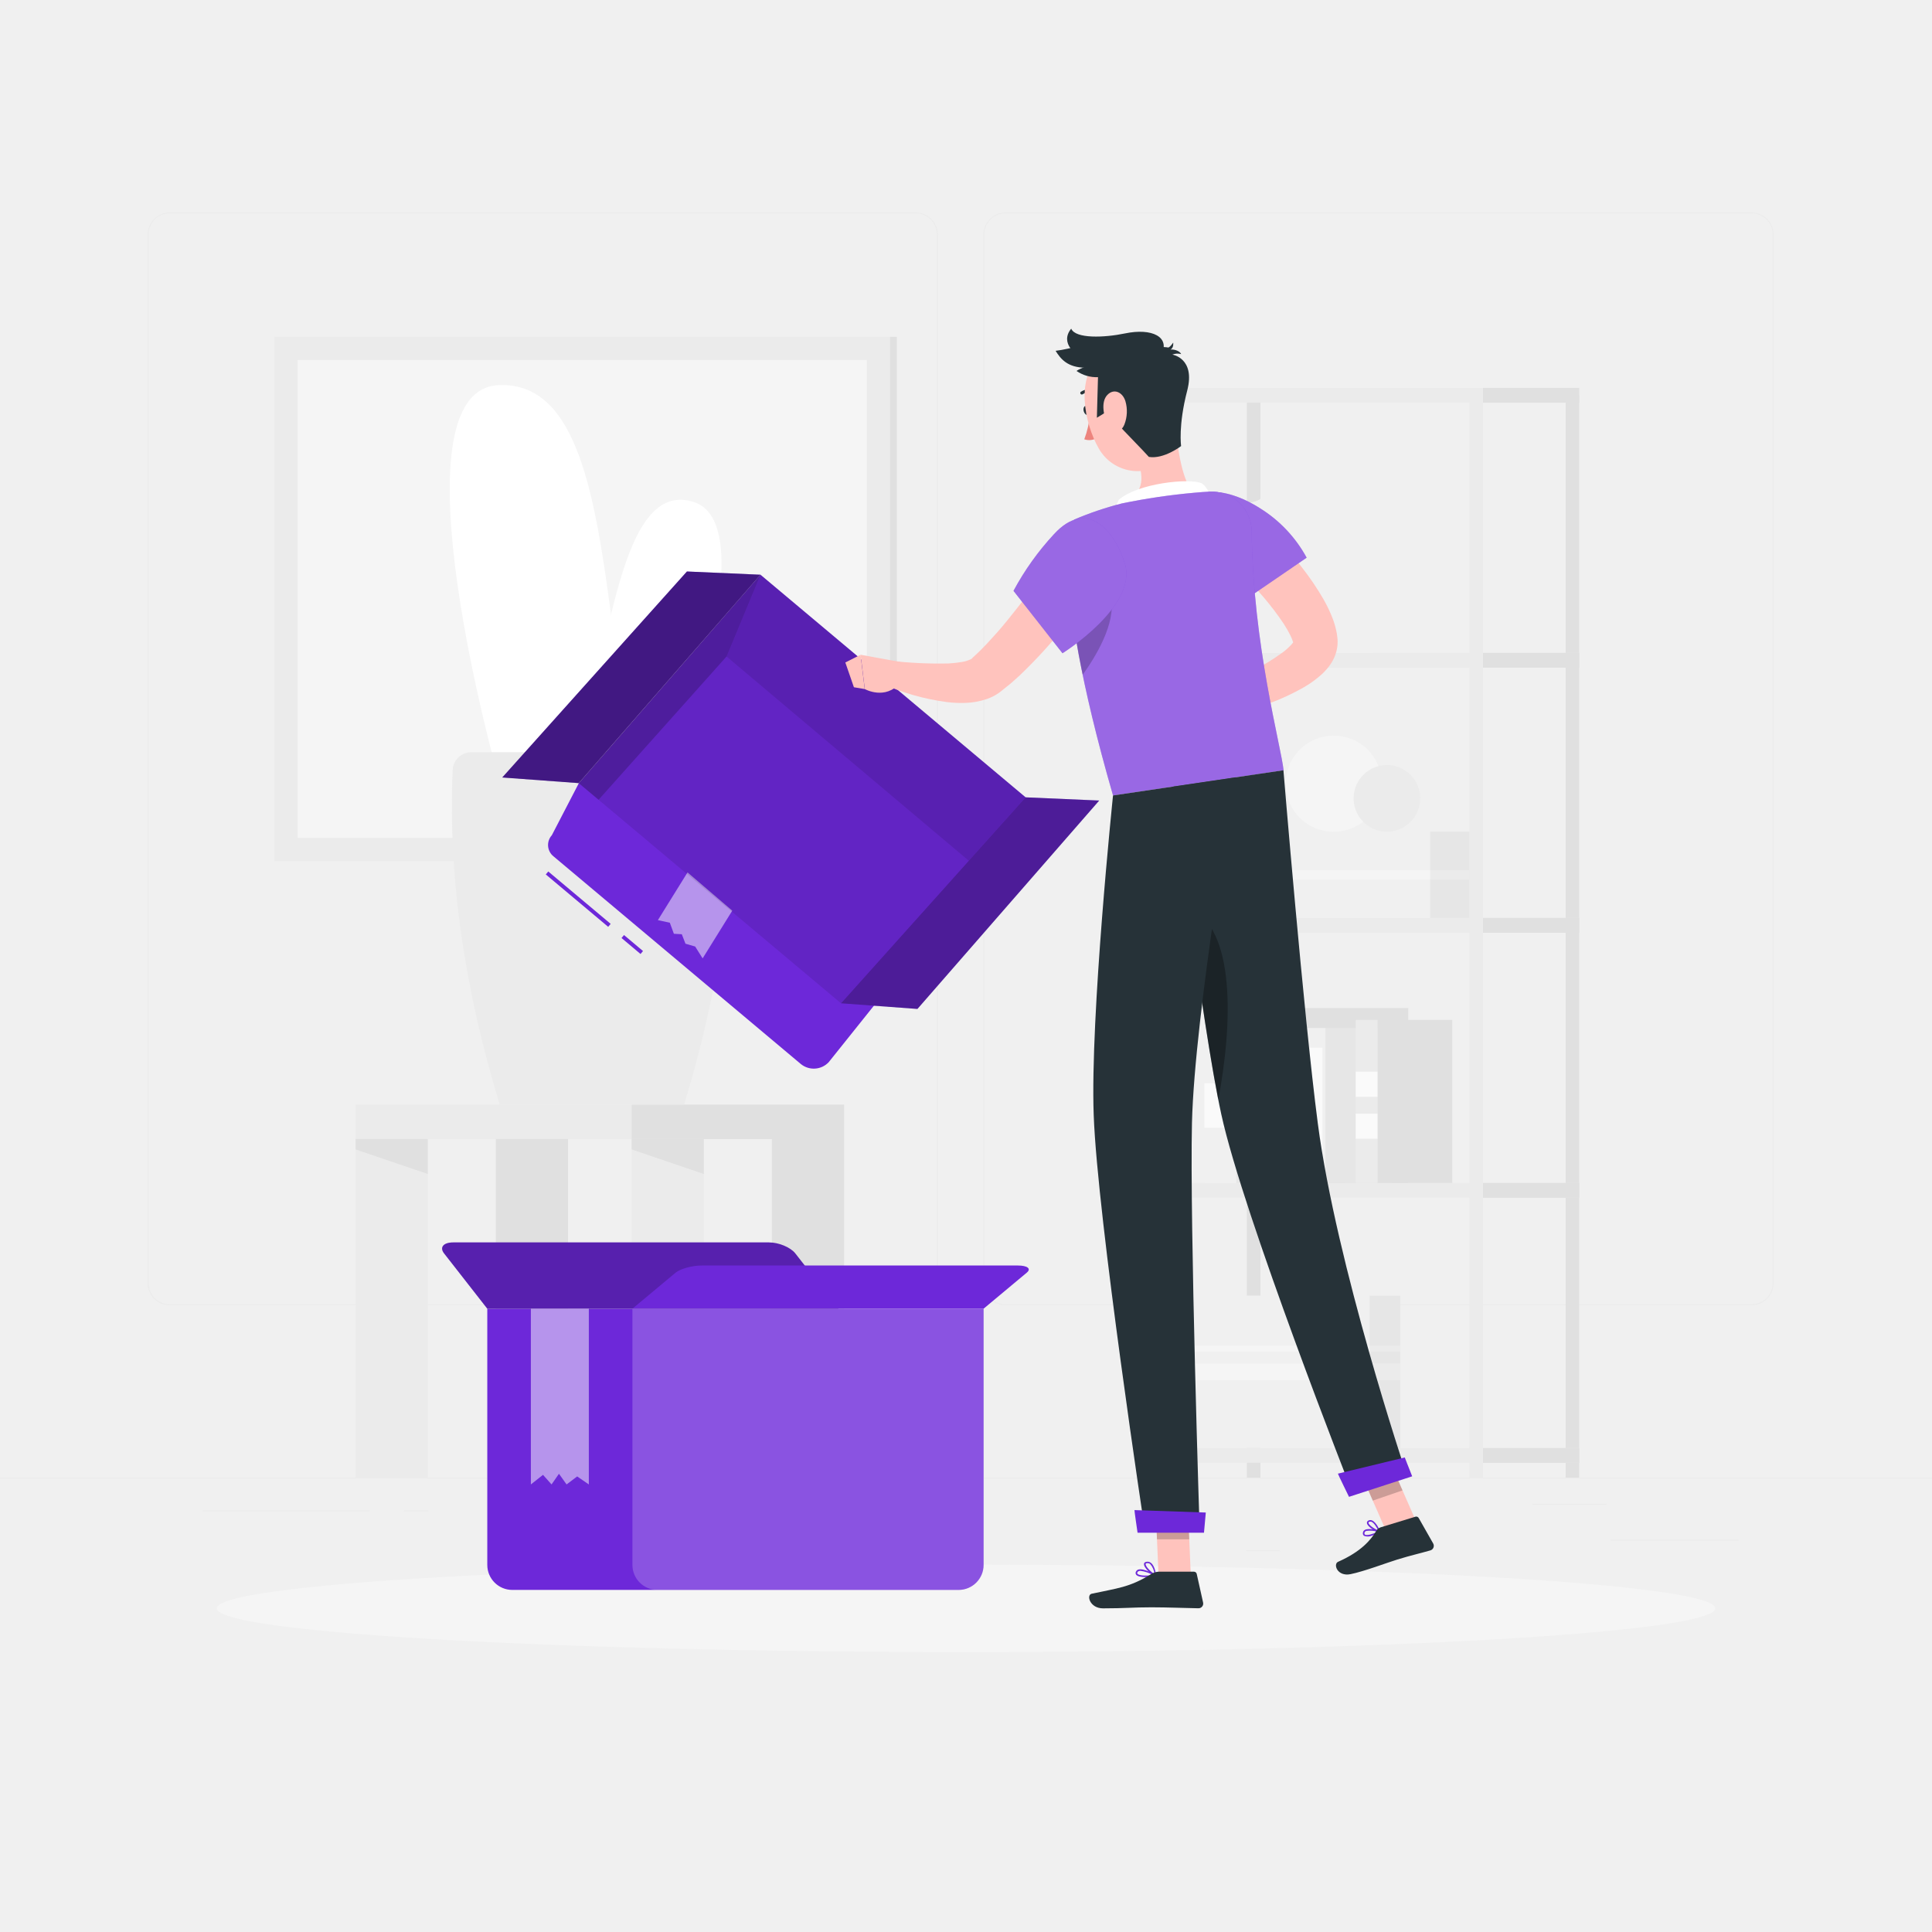
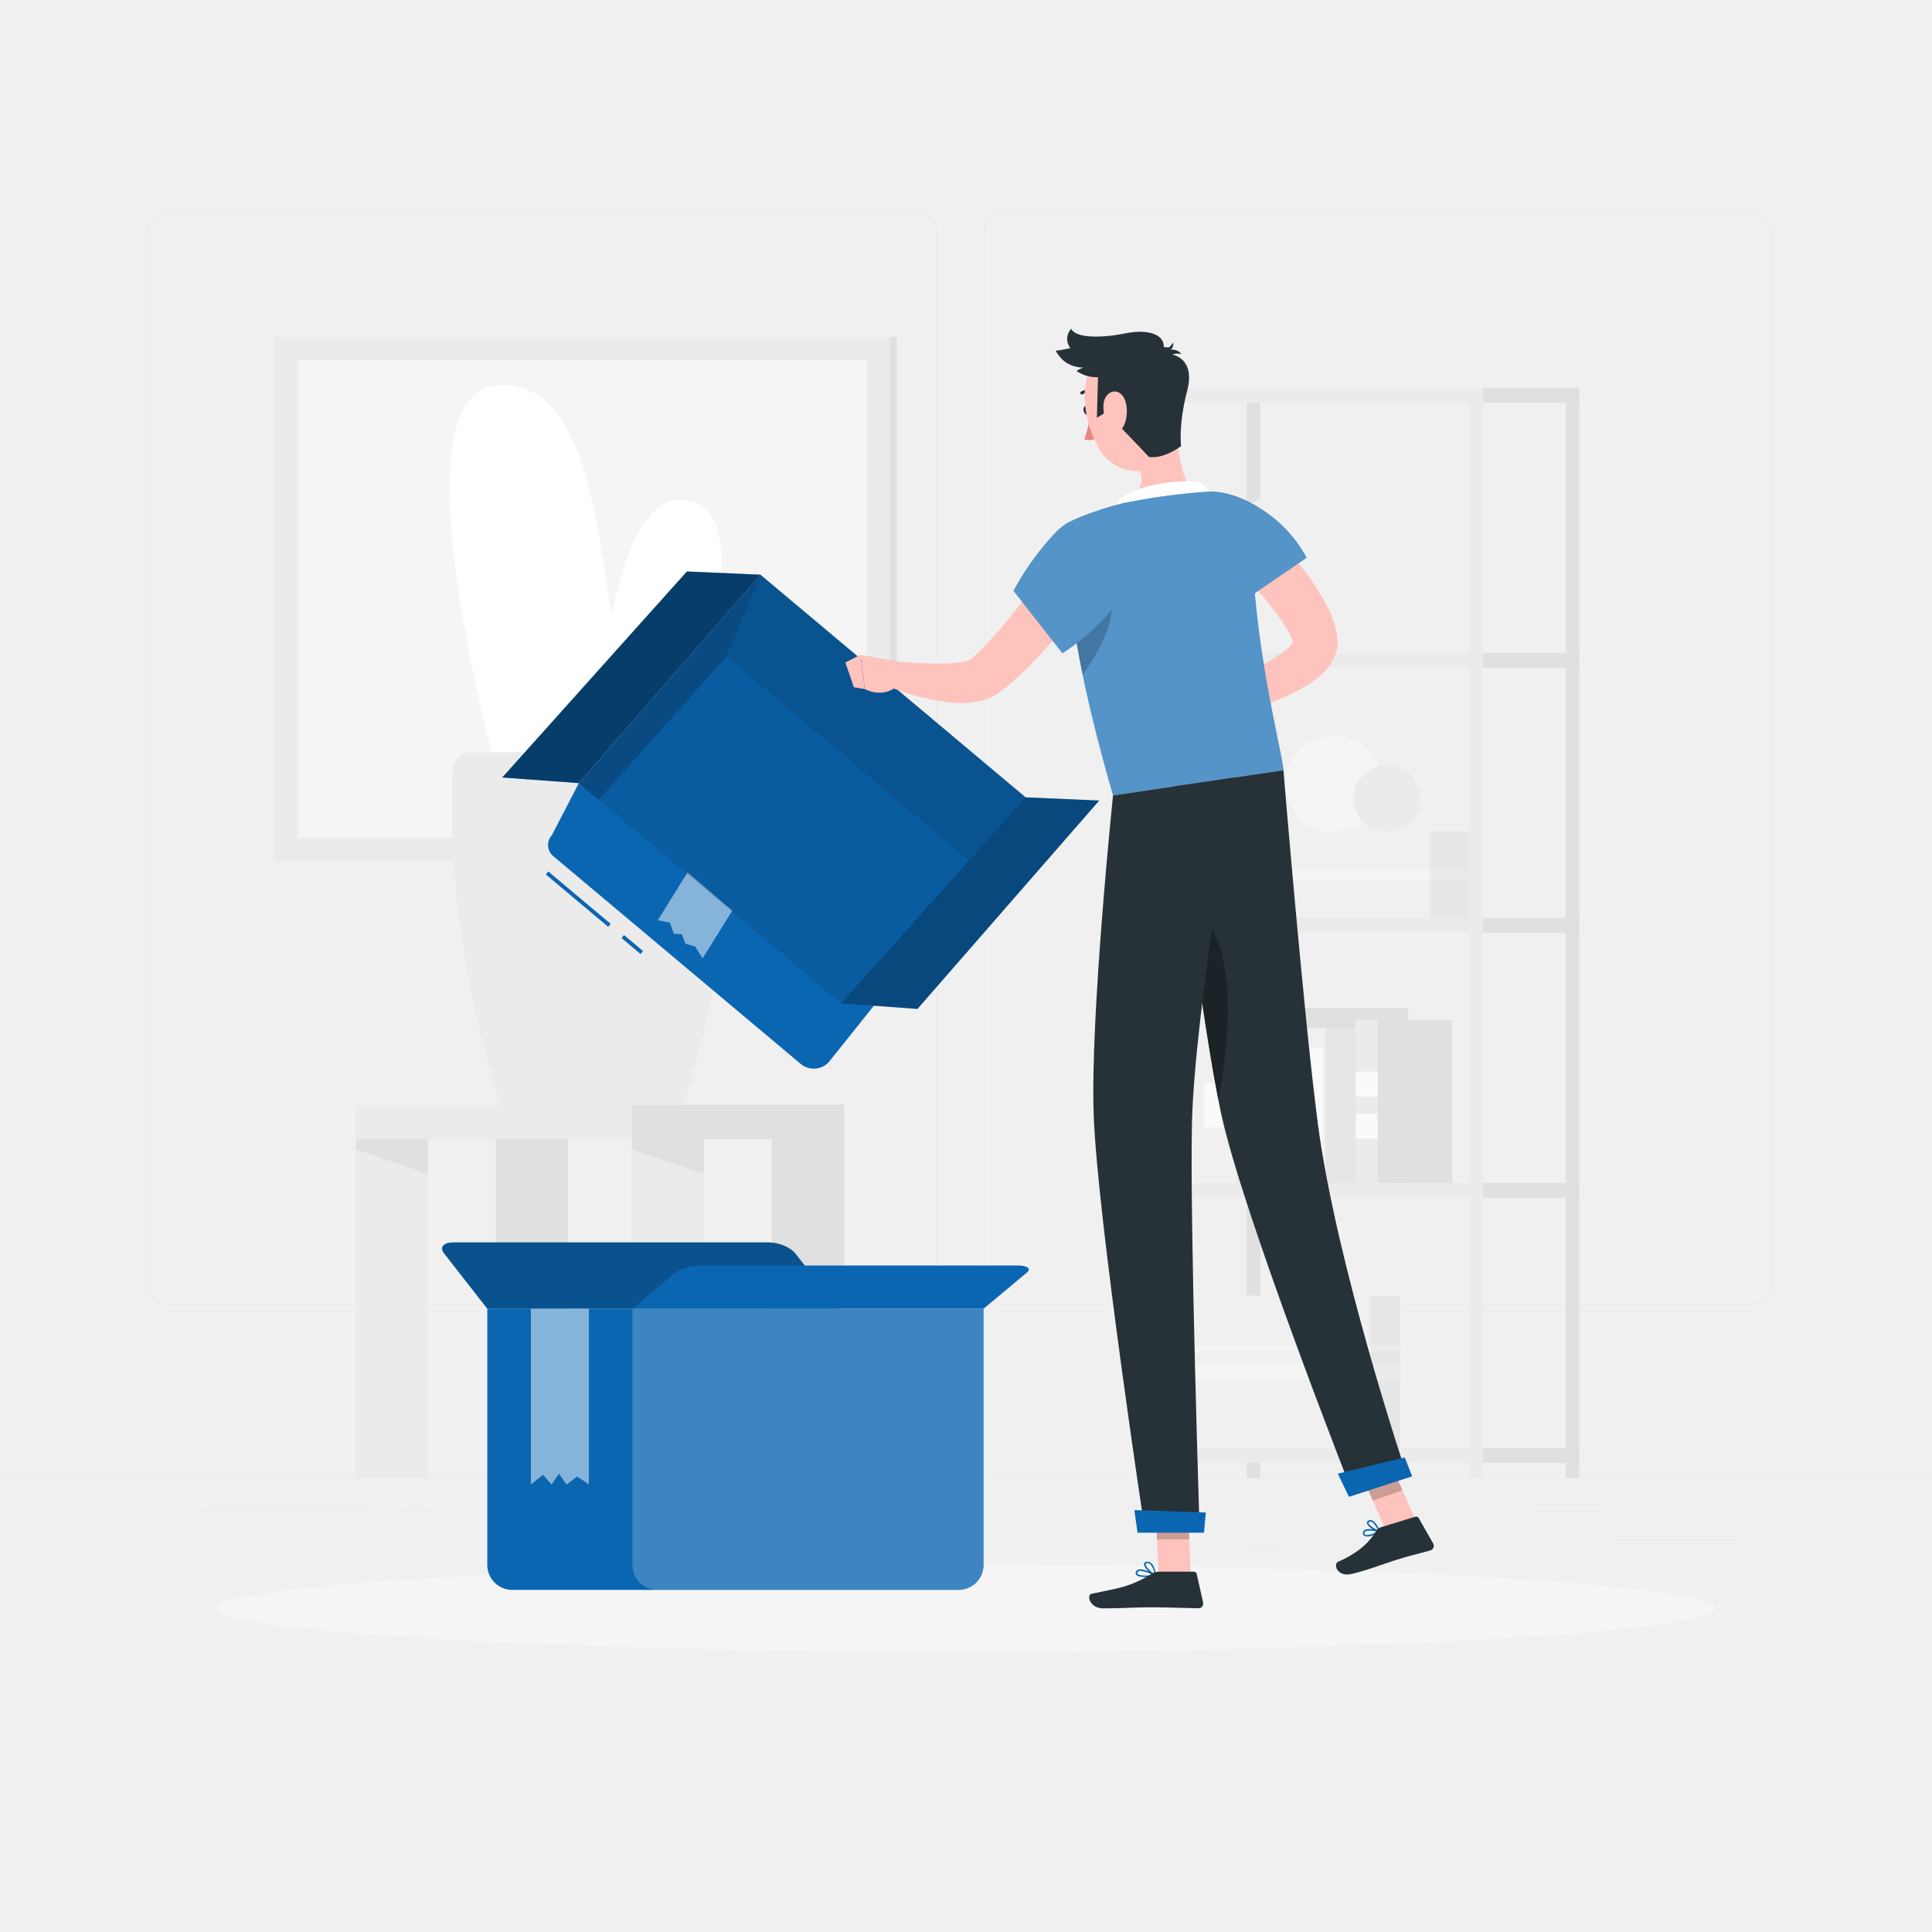
<svg xmlns="http://www.w3.org/2000/svg" viewBox="0 0 500 500">
  <g id="freepik--background-complete--inject-18">
    <rect y="382.4" width="500" height="0.25" style="fill:#ebebeb" />
    <rect x="416.78" y="398.49" width="33.12" height="0.25" style="fill:#ebebeb" />
    <rect x="322.53" y="401.21" width="8.69" height="0.25" style="fill:#ebebeb" />
    <rect x="396.59" y="389.21" width="19.19" height="0.25" style="fill:#ebebeb" />
    <rect x="52.46" y="390.89" width="43.19" height="0.25" style="fill:#ebebeb" />
    <rect x="104.56" y="390.89" width="6.33" height="0.25" style="fill:#ebebeb" />
    <rect x="131.47" y="395.11" width="93.68" height="0.25" style="fill:#ebebeb" />
    <path d="M237,337.8H43.91a5.71,5.71,0,0,1-5.7-5.71V60.66A5.71,5.71,0,0,1,43.91,55H237a5.71,5.71,0,0,1,5.71,5.71V332.09A5.71,5.71,0,0,1,237,337.8ZM43.91,55.2a5.46,5.46,0,0,0-5.45,5.46V332.09a5.46,5.46,0,0,0,5.45,5.46H237a5.47,5.47,0,0,0,5.46-5.46V60.66A5.47,5.47,0,0,0,237,55.2Z" style="fill:#ebebeb" />
    <path d="M453.31,337.8H260.21a5.72,5.72,0,0,1-5.71-5.71V60.66A5.72,5.72,0,0,1,260.21,55h193.1A5.71,5.71,0,0,1,459,60.66V332.09A5.71,5.71,0,0,1,453.31,337.8ZM260.21,55.2a5.47,5.47,0,0,0-5.46,5.46V332.09a5.47,5.47,0,0,0,5.46,5.46h193.1a5.47,5.47,0,0,0,5.46-5.46V60.66a5.47,5.47,0,0,0-5.46-5.46Z" style="fill:#ebebeb" />
    <rect x="92.03" y="285.87" width="126.42" height="8.92" style="fill:#ebebeb" />
    <rect x="163.48" y="285.87" width="54.97" height="8.92" style="fill:#e0e0e0" />
    <rect x="92.03" y="294.79" width="18.68" height="87.61" style="fill:#ebebeb" />
    <polygon points="110.71 303.83 92.03 297.47 92.03 294.79 110.71 294.79 110.71 303.83" style="fill:#e0e0e0" />
    <rect x="199.77" y="294.79" width="18.68" height="87.61" style="fill:#e0e0e0" />
    <rect x="163.48" y="294.79" width="18.68" height="87.61" style="fill:#ebebeb" />
    <polygon points="182.15 303.83 163.48 297.47 163.48 294.79 182.15 294.79 182.15 303.83" style="fill:#e0e0e0" />
    <rect x="128.32" y="294.79" width="18.68" height="87.61" style="fill:#e0e0e0" />
    <rect x="71" y="87.17" width="159.33" height="135.67" style="fill:#ebebeb" />
    <rect x="230.33" y="87.17" width="1.78" height="135.67" transform="translate(462.44 310) rotate(180)" style="fill:#e0e0e0" />
    <rect x="88.83" y="81.33" width="123.67" height="147.33" transform="translate(305.67 4.33) rotate(90)" style="fill:#f5f5f5" />
    <path d="M148.89,198.06c9-30,11.5-74.25,30.64-68.15s-5.93,71.53-5.93,71.53Z" style="fill:#fff" />
    <path d="M164.35,199.55c-9.16-43.48-6.85-101.2-35.31-99.88s0,101.77,0,101.77Z" style="fill:#fff" />
    <path d="M184.46,194.67H122.15a4.85,4.85,0,0,0-5,4.61c-1.27,28.7,3.43,58,12.18,86.59h47.71c8.75-28.64,13.45-57.89,12.18-86.59A4.8,4.8,0,0,0,184.46,194.67Z" style="fill:#ebebeb" />
    <rect x="322.69" y="102.3" width="3.51" height="280.1" style="fill:#e0e0e0" />
    <rect x="405.18" y="102.3" width="3.51" height="280.1" style="fill:#e0e0e0" />
    <rect x="297.8" y="102.3" width="3.51" height="280.1" style="fill:#ebebeb" />
    <rect x="380.29" y="102.3" width="3.51" height="280.1" style="fill:#ebebeb" />
    <rect x="297.8" y="100.38" width="110.89" height="3.83" style="fill:#ebebeb" />
    <rect x="297.8" y="168.97" width="110.89" height="3.83" style="fill:#ebebeb" />
    <rect x="297.8" y="237.56" width="110.89" height="3.83" style="fill:#ebebeb" />
    <rect x="297.8" y="306.15" width="110.89" height="3.83" style="fill:#ebebeb" />
    <rect x="297.8" y="374.74" width="110.89" height="3.83" style="fill:#ebebeb" />
    <rect x="383.8" y="100.38" width="24.89" height="3.83" style="fill:#e0e0e0" />
    <rect x="383.8" y="168.97" width="24.89" height="3.83" style="fill:#e0e0e0" />
    <rect x="383.8" y="237.56" width="24.89" height="3.83" style="fill:#e0e0e0" />
    <rect x="383.8" y="306.15" width="24.89" height="3.83" style="fill:#e0e0e0" />
    <rect x="383.8" y="374.74" width="24.89" height="3.83" style="fill:#e0e0e0" />
    <path d="M342.53,123.71v-5.4H329.2v5.4a6.39,6.39,0,0,1-6.38,6.39h0a6.39,6.39,0,0,0-6.39,6.38V169h38.88V136.48a6.39,6.39,0,0,0-6.39-6.38h0A6.39,6.39,0,0,1,342.53,123.71Z" style="fill:#f0f0f0" />
    <rect x="311.7" y="215.26" width="58.42" height="22.31" style="fill:#f0f0f0" />
    <rect x="370.12" y="215.26" width="10.17" height="22.31" transform="translate(750.41 452.82) rotate(180)" style="fill:#e6e6e6" />
    <rect x="370.12" y="225.18" width="10.17" height="2.46" transform="translate(750.41 452.82) rotate(180)" style="fill:#ebebeb" />
    <rect x="311.7" y="225.18" width="58.42" height="2.46" style="fill:#f5f5f5" />
    <rect x="308.84" y="335.3" width="45.63" height="39.44" style="fill:#f0f0f0" />
    <rect x="354.47" y="335.3" width="7.94" height="39.44" transform="translate(716.88 710.05) rotate(180)" style="fill:#e6e6e6" />
    <rect x="354.47" y="352.85" width="7.94" height="4.35" transform="translate(716.88 710.05) rotate(180)" style="fill:#ebebeb" />
    <rect x="308.84" y="352.85" width="45.63" height="4.35" style="fill:#f5f5f5" />
    <rect x="354.47" y="348.25" width="7.94" height="1.55" transform="translate(716.88 698.05) rotate(180)" style="fill:#ebebeb" />
    <rect x="308.84" y="348.25" width="45.63" height="1.55" style="fill:#f5f5f5" />
    <rect x="311.7" y="266.05" width="8.26" height="40.1" style="fill:#f0f0f0" />
    <rect x="311.7" y="280.34" width="8.26" height="11.52" style="fill:#fafafa" />
    <rect x="319.97" y="266.05" width="28.1" height="40.1" transform="translate(668.03 572.21) rotate(180)" style="fill:#e6e6e6" />
    <rect x="323.39" y="260.87" width="9.33" height="45.28" style="fill:#ebebeb" />
    <rect x="323.39" y="275.26" width="9.33" height="6.97" style="fill:#fafafa" />
    <rect x="323.39" y="286.9" width="9.33" height="6.97" style="fill:#fafafa" />
    <rect x="332.72" y="260.87" width="31.73" height="45.28" transform="translate(697.18 567.02) rotate(180)" style="fill:#e0e0e0" />
    <rect x="338.08" y="266.05" width="5.03" height="40.1" style="fill:#f0f0f0" />
    <rect x="338.94" y="271.13" width="3.3" height="29.94" style="fill:#fafafa" />
    <rect x="343.11" y="266.05" width="17.09" height="40.1" transform="translate(703.3 572.21) rotate(180)" style="fill:#e6e6e6" />
    <rect x="350.86" y="263.94" width="5.68" height="42.21" style="fill:#ebebeb" />
    <rect x="350.86" y="277.35" width="5.68" height="6.5" style="fill:#fafafa" />
    <rect x="350.86" y="288.21" width="5.68" height="6.5" style="fill:#fafafa" />
    <rect x="356.54" y="263.94" width="19.3" height="42.21" transform="translate(732.38 570.09) rotate(180)" style="fill:#e0e0e0" />
    <circle cx="345.16" cy="202.82" r="12.44" transform="translate(-42.32 303.47) rotate(-45)" style="fill:#f5f5f5" />
    <circle cx="358.92" cy="206.63" r="8.62" transform="translate(-28.46 60.16) rotate(-9.22)" style="fill:#ebebeb" />
  </g>
  <g id="freepik--Shadow--inject-18">
    <ellipse id="freepik--path--inject-18" cx="250" cy="416.24" rx="193.89" ry="11.32" style="fill:#f5f5f5" />
  </g>
  <g id="freepik--Box--inject-18">
-     <path d="M126.11,338.69H254.55a0,0,0,0,1,0,0V405a6.47,6.47,0,0,1-6.47,6.47H132.58a6.47,6.47,0,0,1-6.47-6.47V338.69A0,0,0,0,1,126.11,338.69Z" style="fill:#6D28D9" />
-     <path d="M126.11,338.69H217l-11.18-14.31c-1.23-1.57-4.27-2.84-6.8-2.84H117.28c-2.52,0-3.58,1.27-2.35,2.84Z" style="fill:#6D28D9" />
+     <path d="M126.11,338.69H254.55a0,0,0,0,1,0,0V405a6.47,6.47,0,0,1-6.47,6.47H132.58a6.47,6.47,0,0,1-6.47-6.47V338.69A0,0,0,0,1,126.11,338.69Z" style="fill:#0B66B2" />
+     <path d="M126.11,338.69H217l-11.18-14.31c-1.23-1.57-4.27-2.84-6.8-2.84H117.28c-2.52,0-3.58,1.27-2.35,2.84Z" style="fill:#0B66B2" />
    <path d="M126.11,338.69H217l-11.18-14.31c-1.23-1.57-4.27-2.84-6.8-2.84H117.28c-2.52,0-3.58,1.27-2.35,2.84Z" style="opacity:0.2" />
-     <path d="M254.55,338.69H163.67l11.18-9.33c1.23-1,4.27-1.85,6.8-1.85h81.73c2.53,0,3.58.83,2.35,1.85Z" style="fill:#6D28D9" />
+     <path d="M254.55,338.69H163.67l11.18-9.33c1.23-1,4.27-1.85,6.8-1.85h81.73c2.53,0,3.58.83,2.35,1.85Z" style="fill:#0B66B2" />
    <path d="M163.67,338.69h90.88a0,0,0,0,1,0,0V405a6.47,6.47,0,0,1-6.47,6.47H170.14a6.47,6.47,0,0,1-6.47-6.47V338.69A0,0,0,0,1,163.67,338.69Z" style="fill:#fff;opacity:0.2" />
    <polygon points="137.39 338.69 137.39 384.17 140.53 381.69 142.74 384.17 144.66 381.41 146.63 384.17 149.37 382.1 152.39 384.17 152.39 338.69 137.39 338.69" style="fill:#fff;opacity:0.5" />
  </g>
  <g id="freepik--Character--inject-18">
-     <line x1="157.72" y1="239.48" x2="141.57" y2="225.92" style="fill:none;stroke:#6D28D9;stroke-miterlimit:10" />
-     <line x1="166.09" y1="246.51" x2="161.17" y2="242.37" style="fill:none;stroke:#6D28D9;stroke-miterlimit:10" />
-     <path d="M214.47,274.89l53.28-66.59-70.94-59.56-47,53.93-7,13.49a3.76,3.76,0,0,0,.47,5.49l64,53.74A5.3,5.3,0,0,0,214.47,274.89Z" style="fill:#6D28D9" />
+     <line x1="157.72" y1="239.48" x2="141.57" y2="225.92" style="fill:none;stroke:#0B66B2;stroke-miterlimit:10" />
+     <line x1="166.09" y1="246.51" x2="161.17" y2="242.37" style="fill:none;stroke:#0B66B2;stroke-miterlimit:10" />
+     <path d="M214.47,274.89l53.28-66.59-70.94-59.56-47,53.93-7,13.49a3.76,3.76,0,0,0,.47,5.49l64,53.74A5.3,5.3,0,0,0,214.47,274.89Z" style="fill:#0B66B2" />
    <polygon points="177.93 225.78 170.26 238.13 173.35 238.8 174.4 241.66 176.45 241.78 177.4 244.23 179.91 244.96 181.84 248.03 189.51 235.68 177.93 225.78" style="fill:#fff;opacity:0.5" />
    <polygon points="265.43 206.35 217.65 259.65 149.78 202.67 196.81 148.74 265.43 206.35" style="opacity:0.1" />
-     <polygon points="265.43 206.35 217.65 259.65 237.43 261.11 284.47 207.18 265.43 206.35" style="fill:#6D28D9" />
+     <polygon points="265.43 206.35 217.65 259.65 237.43 261.11 284.47 207.18 265.43 206.35" style="fill:#0B66B2" />
    <polygon points="265.43 206.35 217.65 259.65 237.43 261.11 284.47 207.18 265.43 206.35" style="opacity:0.3" />
-     <polygon points="177.78 147.9 129.99 201.21 149.78 202.67 196.81 148.74 177.78 147.9" style="fill:#6D28D9" />
+     <polygon points="177.78 147.9 129.99 201.21 149.78 202.67 196.81 148.74 177.78 147.9" style="fill:#0B66B2" />
    <polygon points="177.78 147.9 129.99 201.21 149.78 202.67 196.81 148.74 177.78 147.9" style="opacity:0.4" />
    <polygon points="250.72 222.76 265.43 206.35 196.81 148.74 188.03 169.9 250.72 222.76" style="opacity:0.1" />
    <polygon points="149.78 202.67 196.81 148.74 188.03 169.9 154.91 206.98 149.78 202.67" style="opacity:0.2" />
    <path d="M282,106c.19.64,0,1.27-.42,1.39s-.91-.3-1.1-.94,0-1.27.42-1.4S281.82,105.36,282,106Z" style="fill:#263238" />
    <path d="M282.07,107.26a24,24,0,0,1-1.46,6.43,3.89,3.89,0,0,0,3.26-.33Z" style="fill:#ed847e" />
    <path d="M283.33,101.73a.4.4,0,0,0,.18-.22.38.38,0,0,0-.24-.5,3.9,3.9,0,0,0-3.58.41.4.4,0,0,0,.48.63h0a3.12,3.12,0,0,1,2.84-.3A.4.4,0,0,0,283.33,101.73Z" style="fill:#263238" />
    <path d="M304.24,110.28c.44,5.3,1.75,15,4.88,17.24,0,0-.74,6.37-12,8-12.34,1.82-6.8-5.26-6.8-5.26,6.49-2.6,5.58-7.57,3.72-12.09l4.76-5.46C300.63,110.69,304,107.57,304.24,110.28Z" style="fill:#ffc3bd" />
    <path d="M313.15,130.11c1-.91-1-4.55-2.23-5.06-3.22-1.35-16.39,0-21.34,4.25a5.46,5.46,0,0,0-.39,4.69Z" style="fill:#fff" />
-     <path d="M355.09,397.41a2.68,2.68,0,0,1-2.08.06.82.82,0,0,1-.27-.9.91.91,0,0,1,.46-.62c1.08-.63,3.75.2,3.86.24a.19.19,0,0,1,.14.16.2.2,0,0,1-.1.2A10.76,10.76,0,0,1,355.09,397.41Zm-1.46-1.22-.23.1a.54.54,0,0,0-.27.36c-.07.36.07.47.11.5.48.34,2.11-.15,3.24-.72A6.55,6.55,0,0,0,353.63,396.19Z" style="fill:#6D28D9" />
-     <path d="M357.06,396.56a.17.17,0,0,1-.1,0c-1-.2-3.09-1.45-3.2-2.39a.64.64,0,0,1,.45-.68,1.08,1.08,0,0,1,.88,0c1.16.48,2.06,2.72,2.09,2.81a.18.18,0,0,1,0,.2A.15.15,0,0,1,357.06,396.56Zm-2.6-2.73a.16.16,0,0,0-.09,0c-.23.1-.22.22-.21.27.06.56,1.48,1.57,2.49,1.94-.3-.65-1-1.91-1.71-2.21A.67.67,0,0,0,354.46,393.83Z" style="fill:#6D28D9" />
-     <path d="M296.48,408.15c-1.07,0-2.1-.15-2.45-.63a.74.74,0,0,1,0-.86,1,1,0,0,1,.62-.47c1.39-.37,4.31,1.29,4.43,1.36a.19.19,0,0,1-.06.36A14.14,14.14,0,0,1,296.48,408.15Zm-1.32-1.62a1.13,1.13,0,0,0-.38.05.63.63,0,0,0-.39.27c-.14.25-.09.37,0,.44.39.54,2.5.55,4,.33A8.88,8.88,0,0,0,295.16,406.53Z" style="fill:#6D28D9" />
-     <path d="M299,407.92l-.08,0c-1-.45-3-2.26-2.85-3.2,0-.22.2-.5.74-.55a1.42,1.42,0,0,1,1.09.34c1.07.87,1.29,3.12,1.3,3.21a.18.18,0,0,1-.08.18A.19.19,0,0,1,299,407.92Zm-2-3.38h-.12c-.36,0-.38.18-.39.22-.09.57,1.27,2,2.29,2.61a4.57,4.57,0,0,0-1.1-2.58A1,1,0,0,0,297,404.54Z" style="fill:#6D28D9" />
+     <path d="M355.09,397.41a2.68,2.68,0,0,1-2.08.06.82.82,0,0,1-.27-.9.91.91,0,0,1,.46-.62c1.08-.63,3.75.2,3.86.24a.19.19,0,0,1,.14.16.2.2,0,0,1-.1.2A10.76,10.76,0,0,1,355.09,397.41Zm-1.46-1.22-.23.1a.54.54,0,0,0-.27.36c-.07.36.07.47.11.5.48.34,2.11-.15,3.24-.72A6.55,6.55,0,0,0,353.63,396.19Z" style="fill:#0B66B2" />
+     <path d="M357.06,396.56a.17.17,0,0,1-.1,0c-1-.2-3.09-1.45-3.2-2.39a.64.64,0,0,1,.45-.68,1.08,1.08,0,0,1,.88,0c1.16.48,2.06,2.72,2.09,2.81a.18.18,0,0,1,0,.2A.15.15,0,0,1,357.06,396.56Zm-2.6-2.73a.16.16,0,0,0-.09,0c-.23.1-.22.22-.21.27.06.56,1.48,1.57,2.49,1.94-.3-.65-1-1.91-1.71-2.21A.67.67,0,0,0,354.46,393.83Z" style="fill:#0B66B2" />
+     <path d="M296.48,408.15c-1.07,0-2.1-.15-2.45-.63a.74.74,0,0,1,0-.86,1,1,0,0,1,.62-.47c1.39-.37,4.31,1.29,4.43,1.36a.19.19,0,0,1-.06.36A14.14,14.14,0,0,1,296.48,408.15Zm-1.32-1.62a1.13,1.13,0,0,0-.38.05.63.63,0,0,0-.39.27c-.14.25-.09.37,0,.44.39.54,2.5.55,4,.33A8.88,8.88,0,0,0,295.16,406.53Z" style="fill:#0B66B2" />
+     <path d="M299,407.92l-.08,0c-1-.45-3-2.26-2.85-3.2,0-.22.2-.5.74-.55a1.42,1.42,0,0,1,1.09.34c1.07.87,1.29,3.12,1.3,3.21a.18.18,0,0,1-.08.18A.19.19,0,0,1,299,407.92Zm-2-3.38h-.12c-.36,0-.38.18-.39.22-.09.57,1.27,2,2.29,2.61a4.57,4.57,0,0,0-1.1-2.58A1,1,0,0,0,297,404.54Z" style="fill:#0B66B2" />
    <polygon points="308.18 407.72 299.83 407.72 299 388.4 307.35 388.4 308.18 407.72" style="fill:#ffc3bd" />
    <polygon points="366.83 394.53 359.14 397.18 351.16 378.97 358.85 376.32 366.83 394.53" style="fill:#ffc3bd" />
    <path d="M357.31,395.27l9-2.75a.73.73,0,0,1,.85.34l3.75,6.6a1.23,1.23,0,0,1-.73,1.78c-3.15.91-4.72,1.19-8.66,2.4-2.43.74-8.55,3.06-12,3.75s-4.56-2.61-3.22-3.2c6-2.65,8.46-5.66,9.89-8A2.06,2.06,0,0,1,357.31,395.27Z" style="fill:#263238" />
    <path d="M299.89,406.75H309a.74.74,0,0,1,.71.57l1.65,7.42a1.21,1.21,0,0,1-1.2,1.48c-3.29-.05-8-.25-12.17-.25-4.83,0-6.86.27-12.53.27-3.42,0-4.37-3.46-2.94-3.78,6.53-1.43,9.72-1.58,15.36-5.06A3.93,3.93,0,0,1,299.89,406.75Z" style="fill:#263238" />
    <path d="M324.14,132.84c2.43,2.23,4.53,4.46,6.71,6.79s4.2,4.74,6.16,7.31a69.73,69.73,0,0,1,5.56,8.24,35.94,35.94,0,0,1,2.34,4.94c.17.47.34.92.48,1.43a15.56,15.56,0,0,1,.41,1.57l.17.83.12.92a9.65,9.65,0,0,1,0,2.54,10.61,10.61,0,0,1-1.72,4.44,14.75,14.75,0,0,1-2.3,2.65,26.68,26.68,0,0,1-4.56,3.33,59.23,59.23,0,0,1-9,4.19,108.45,108.45,0,0,1-18.18,5l-1.75-6c5.43-2.35,10.93-4.89,16-7.6a60.56,60.56,0,0,0,7.11-4.38,16,16,0,0,0,2.59-2.3,3.63,3.63,0,0,0,.59-.85c.08-.17,0-.15-.1.21-.07.67-.06.15-.22-.21-.05-.17-.14-.4-.23-.62s-.2-.47-.31-.71a31.64,31.64,0,0,0-1.81-3.17,75.58,75.58,0,0,0-5-6.61c-1.84-2.18-3.78-4.35-5.77-6.48s-4.08-4.28-6-6.26Z" style="fill:#ffc3bd" />
    <path d="M310.87,180.07,303,182.45l5.06,8.32s4.65-1.92,5.68-5.87Z" style="fill:#ffc3bd" />
    <polygon points="299.82 185.4 302.92 192.26 308.01 190.78 302.95 182.45 299.82 185.4" style="fill:#ffc3bd" />
-     <path d="M305.7,135.1c-.75,8,16.17,20.38,16.17,20.38l16.29-11.15a34.28,34.28,0,0,0-12-12.75C316.82,125.6,306.64,125.16,305.7,135.1Z" style="fill:#6D28D9" />
+     <path d="M305.7,135.1c-.75,8,16.17,20.38,16.17,20.38l16.29-11.15a34.28,34.28,0,0,0-12-12.75C316.82,125.6,306.64,125.16,305.7,135.1Z" style="fill:#0B66B2" />
    <g style="opacity:0.3">
      <path d="M305.7,135.1c-.75,8,16.17,20.38,16.17,20.38l16.29-11.15a34.28,34.28,0,0,0-12-12.75C316.82,125.6,306.64,125.16,305.7,135.1Z" style="fill:#fff" />
    </g>
-     <path d="M278,134.46s-7.31,11.22,10.05,71.4l44.14-6.52c-.62-6.1-8-32.71-8.25-61.8A10.4,10.4,0,0,0,313,127.23c-1.28.07-2.6.16-3.91.29a164.5,164.5,0,0,0-18.76,2.77A84.63,84.63,0,0,0,278,134.46Z" style="fill:#6D28D9" />
+     <path d="M278,134.46s-7.31,11.22,10.05,71.4l44.14-6.52c-.62-6.1-8-32.71-8.25-61.8A10.4,10.4,0,0,0,313,127.23c-1.28.07-2.6.16-3.91.29a164.5,164.5,0,0,0-18.76,2.77A84.63,84.63,0,0,0,278,134.46Z" style="fill:#0B66B2" />
    <g style="opacity:0.3">
      <path d="M278,134.46s-7.31,11.22,10.05,71.4l44.14-6.52c-.62-6.1-8-32.71-8.25-61.8A10.4,10.4,0,0,0,313,127.23c-1.28.07-2.6.16-3.91.29a164.5,164.5,0,0,0-18.76,2.77A84.63,84.63,0,0,0,278,134.46Z" style="fill:#fff" />
    </g>
    <path d="M276.92,153.8l.15-.17,10.38.92c1.58,6.7-4.2,15.84-7.25,20.08A195,195,0,0,1,276.92,153.8Z" style="opacity:0.2" />
    <polygon points="299 388.41 299.43 398.37 307.78 398.37 307.35 388.41 299 388.41" style="opacity:0.2" />
    <polygon points="358.85 376.32 351.16 378.97 355.28 388.36 362.97 385.71 358.85 376.32" style="opacity:0.2" />
    <path d="M303.15,98.32c1.84,8.07,3.32,12.7.51,18-4.22,7.89-15.08,7.13-19.29-.23-3.79-6.63-6.17-18.71.67-24.15A11.3,11.3,0,0,1,303.15,98.32Z" style="fill:#ffc3bd" />
    <path d="M286.94,106.23l-3.07,1.88.29-10.5A9.07,9.07,0,0,1,278.6,96c1.11-1.06,18.39-7.11,23.78-6.06.56-.23,1.24-1.27,1.24-1.27s.21,1.31-.7,1.81c.66-.13,2.31.19,2.77,1.16a3.61,3.61,0,0,0-2.29.13s6,.91,3.87,9.23c-2.39,9.17-1.6,14.44-1.6,14.44s-4.46,3.45-8.34,2.81C293.19,113.69,287.21,108.21,286.94,106.23Z" style="fill:#263238" />
    <path d="M281.06,95.17c-4.87,0-6.62-2.38-7.87-4.38,3.5-.37,10.79-2.62,16.2-3s11.34.63,9.55,3S281.06,95.17,281.06,95.17Z" style="fill:#263238" />
    <path d="M282.13,93c-4-.56-7.9-4.33-4.9-7.94,1.11,2.65,8.6,2.34,13.92,1.23,7-1.46,11.85.9,9.37,5.67C299.16,94.57,282.13,93,282.13,93Z" style="fill:#263238" />
    <path d="M291.26,103.84a9.39,9.39,0,0,1-.26,6c-1,2.51-3.22,2-4.38-.17-1-2-1.76-5.63-.06-7.44S290.54,101.47,291.26,103.84Z" style="fill:#ffc3bd" />
    <path d="M303.71,203.55s7.16,60.95,12.36,84.83c5.69,26.16,33.76,97.48,33.76,97.48l14-4.84s-18-53.7-22.78-90.27c-3.67-28.08-8.9-91.41-8.9-91.41Z" style="fill:#263238" />
-     <path d="M346.25,381.38c-.07,0,2.87,6,2.87,6l16.35-5.31-1.92-4.88Z" style="fill:#6D28D9" />
+     <path d="M346.25,381.38c-.07,0,2.87,6,2.87,6l16.35-5.31-1.92-4.88Z" style="fill:#0B66B2" />
    <path d="M307.66,234.82c2.24,16.94,5.11,37,7.63,49.81C319,265,319.87,240.21,307.66,234.82Z" style="opacity:0.3" />
    <path d="M288.05,205.86s-5.94,57.26-5,82.7c.94,26.46,13.3,107.88,13.3,107.88h14.13s-2.6-79.88-2-105.86c.69-28.33,11.31-89.41,11.31-89.41Z" style="fill:#263238" />
-     <path d="M293.6,390.81c-.06,0,.8,5.86.8,5.86h17.19l.47-5.23Z" style="fill:#6D28D9" />
+     <path d="M293.6,390.81c-.06,0,.8,5.86.8,5.86h17.19l.47-5.23Z" style="fill:#0B66B2" />
    <path d="M285.31,148.52c-1.56,2.48-3.14,4.71-4.78,7s-3.36,4.5-5.11,6.7a126.58,126.58,0,0,1-11.57,12.62c-1.12,1-2.15,2-3.36,2.91l-.88.71-.44.35c-.16.13-.23.2-.56.44a12.58,12.58,0,0,1-3.23,1.66,18.78,18.78,0,0,1-5.53,1,30.82,30.82,0,0,1-4.77-.21,60.07,60.07,0,0,1-16.75-4.74l1.73-6a110.14,110.14,0,0,0,15.42.74,30.51,30.51,0,0,0,3.4-.37,8.18,8.18,0,0,0,2.44-.76c.24-.13.37-.26.34-.29s.13-.13.22-.22l.34-.31.67-.63c.9-.8,1.75-1.77,2.63-2.65,1.73-1.86,3.45-3.77,5.08-5.8s3.28-4.07,4.88-6.17,3.15-4.23,4.71-6.36,3.08-4.37,4.52-6.44Z" style="fill:#ffc3bd" />
-     <path d="M291.12,145.87c3.36,11-16.15,23.19-16.15,23.19l-12.68-16.15a70.73,70.73,0,0,1,10.5-14.69C281.42,128.83,288.56,137.5,291.12,145.87Z" style="fill:#6D28D9" />
+     <path d="M291.12,145.87c3.36,11-16.15,23.19-16.15,23.19l-12.68-16.15a70.73,70.73,0,0,1,10.5-14.69C281.42,128.83,288.56,137.5,291.12,145.87Z" style="fill:#0B66B2" />
    <g style="opacity:0.3">
      <path d="M291.12,145.87c3.36,11-16.15,23.19-16.15,23.19l-12.68-16.15a70.73,70.73,0,0,1,10.5-14.69C281.42,128.83,288.56,137.5,291.12,145.87Z" style="fill:#fff" />
    </g>
    <path d="M233,171.33l-10.27-1.88,1.08,8.88s5.34,3,9.21-1.69Z" style="fill:#ffc3bd" />
    <polygon points="218.77 171.45 220.99 177.86 223.79 178.33 222.71 169.45 218.77 171.45" style="fill:#ffc3bd" />
  </g>
</svg>
